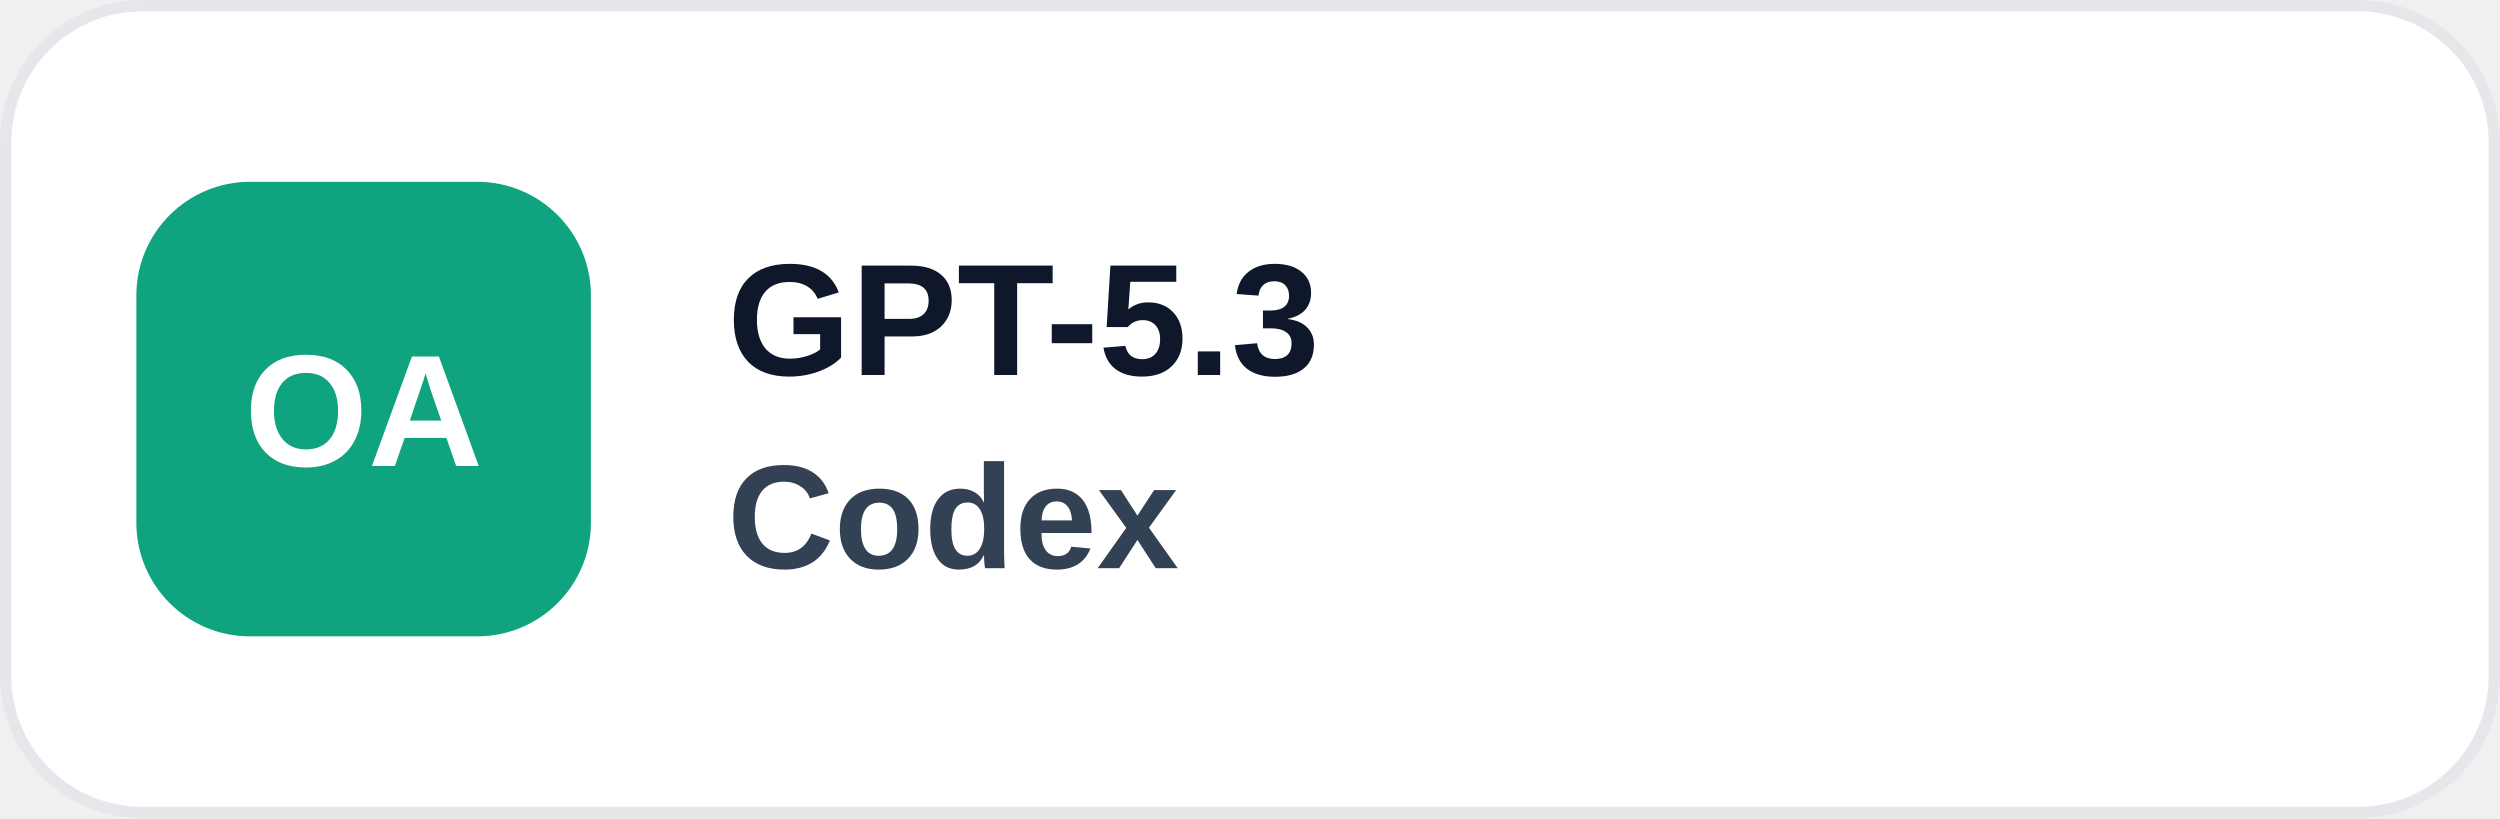
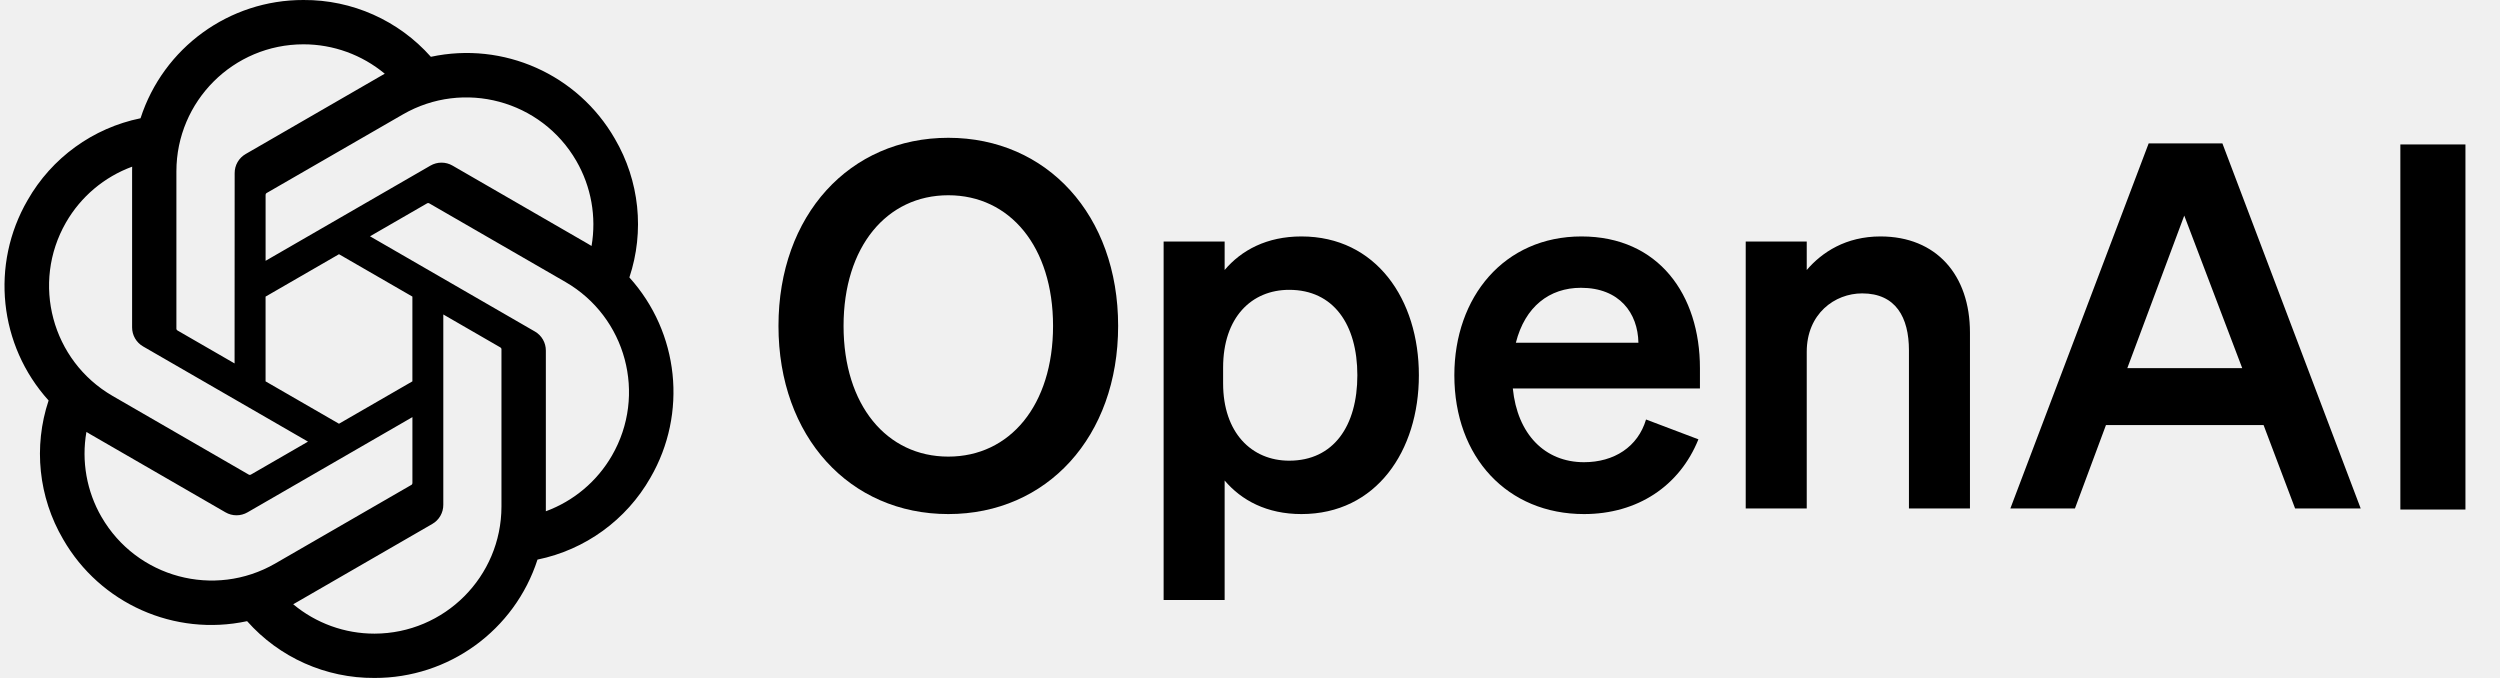
- <svg xmlns="http://www.w3.org/2000/svg" width="220" height="72" viewBox="0 0 220 72" fill="none">
-   <rect x="0.5" y="0.5" width="219" height="71" rx="12" fill="white" stroke="#E5E7EB" />
-   <rect x="12" y="16" width="40" height="40" rx="10" fill="#10A37F" />
-   <text x="32" y="41" fill="white" font-size="14" font-family="Arial, sans-serif" text-anchor="middle" font-weight="700">OA</text>
-   <text x="64" y="33" fill="#0F172A" font-size="14" font-family="Arial, sans-serif" font-weight="700">GPT-5.3</text>
-   <text x="64" y="50" fill="#334155" font-size="13" font-family="Arial, sans-serif" font-weight="600">Codex</text>
+ <svg xmlns="http://www.w3.org/2000/svg" viewBox="0 0 1180 320">
+   <path d="m367.44 153.84c0 52.32 33.6 88.8 80.16 88.8s80.16-36.48 80.16-88.8-33.6-88.8-80.16-88.8-80.16 36.48-80.16 88.8zm129.6 0c0 37.44-20.4 61.68-49.44 61.68s-49.44-24.24-49.44-61.68 20.4-61.68 49.44-61.68 49.44 24.24 49.44 61.68z" />
+   <path d="m614.27 242.64c35.28 0 55.44-29.76 55.44-65.52s-20.16-65.52-55.44-65.52c-16.32 0-28.32 6.48-36.24 15.84v-13.44h-28.8v169.2h28.8v-56.4c7.92 9.36 19.92 15.84 36.24 15.84zm-36.96-69.12c0-23.76 13.44-36.72 31.2-36.72 20.88 0 32.16 16.32 32.16 40.32s-11.28 40.32-32.16 40.32c-17.76 0-31.2-13.2-31.2-36.48z" />
+   <path d="m747.65 242.64c25.2 0 45.12-13.2 54-35.28l-24.72-9.36c-3.84 12.96-15.12 20.16-29.28 20.16-18.48 0-31.44-13.2-33.6-34.8h88.32v-9.6c0-34.56-19.44-62.16-55.92-62.16s-60 28.56-60 65.52c0 38.88 25.2 65.52 61.2 65.52zm-1.44-106.8c18.24 0 26.88 12 27.12 25.92h-57.84c4.32-17.04 15.84-25.92 30.72-25.92z" />
+   <path d="m823.98 240h28.8v-73.92c0-18 13.2-27.6 26.16-27.6 15.84 0 22.08 11.28 22.08 26.88v74.64h28.8v-83.04c0-27.12-15.84-45.36-42.24-45.36-16.32 0-27.6 7.44-34.8 15.84v-13.44h-28.8z" />
+   <path d="m1014.17 67.68-65.28 172.32h30.48l14.64-39.36h74.4l14.88 39.36h30.96l-65.28-172.32zm16.8 34.08 27.36 72h-54.24z" />
+   <path d="m1163.69 68.18h-30.72v172.32h30.72z" />
+   <path d="m297.06 130.97c7.26-21.79 4.76-45.66-6.85-65.48-17.46-30.4-52.56-46.04-86.84-38.68-15.25-17.18-37.16-26.95-60.13-26.81-35.04-.08-66.13 22.48-76.91 55.82-22.51 4.61-41.94 18.7-53.31 38.67-17.59 30.32-13.58 68.54 9.92 94.54-7.26 21.79-4.76 45.66 6.85 65.48 17.46 30.4 52.56 46.04 86.84 38.68 15.24 17.18 37.16 26.95 60.13 26.8 35.06.09 66.16-22.49 76.94-55.86 22.51-4.61 41.94-18.7 53.31-38.67 17.57-30.32 13.55-68.51-9.94-94.51zm-120.28 168.11c-14.03.02-27.62-4.89-38.39-13.88.49-.26 1.34-.73 1.89-1.07l63.72-36.8c3.26-1.85 5.26-5.32 5.24-9.07v-89.83l26.93 15.55c.29.14.48.42.52.74v74.39c-.04 33.08-26.83 59.9-59.91 59.97zm-128.84-55.03c-7.03-12.14-9.56-26.37-7.15-40.18.47.28 1.3.79 1.89 1.13l63.72 36.8c3.23 1.89 7.23 1.89 10.47 0l77.79-44.92v31.1c.02.32-.13.63-.38.83l-64.41 37.19c-28.69 16.52-65.33 6.7-81.92-21.95zm-16.77-139.09c7-12.16 18.05-21.46 31.21-26.29 0 .55-.03 1.52-.03 2.2v73.61c-.02 3.74 1.98 7.21 5.23 9.06l77.79 44.91-26.93 15.55c-.27.18-.61.21-.91.08l-64.42-37.22c-28.63-16.58-38.45-53.21-21.95-81.89zm221.26 51.49-77.79-44.92 26.93-15.54c.27-.18.61-.21.91-.08l64.42 37.19c28.68 16.57 38.51 53.26 21.94 81.94-7.01 12.14-18.05 21.44-31.2 26.28v-75.81c.03-3.74-1.96-7.2-5.2-9.06zm26.8-40.34c-.47-.29-1.3-.79-1.89-1.13l-63.72-36.8c-3.23-1.89-7.23-1.89-10.47 0l-77.79 44.92v-31.1c-.02-.32.13-.63.38-.83l64.41-37.16c28.69-16.55 65.37-6.7 81.91 22 6.99 12.12 9.52 26.31 7.15 40.1zm-168.51 55.43-26.94-15.55c-.29-.14-.48-.42-.52-.74v-74.39c.02-33.12 26.89-59.96 60.01-59.94 14.01 0 27.57 4.92 38.34 13.88-.49.26-1.33.73-1.89 1.07l-63.72 36.8c-3.26 1.85-5.26 5.31-5.24 9.06l-.04 89.79zm14.63-31.54 34.65-20.01 34.65 20v40.01l-34.65 20-34.65-20z" />
</svg>
